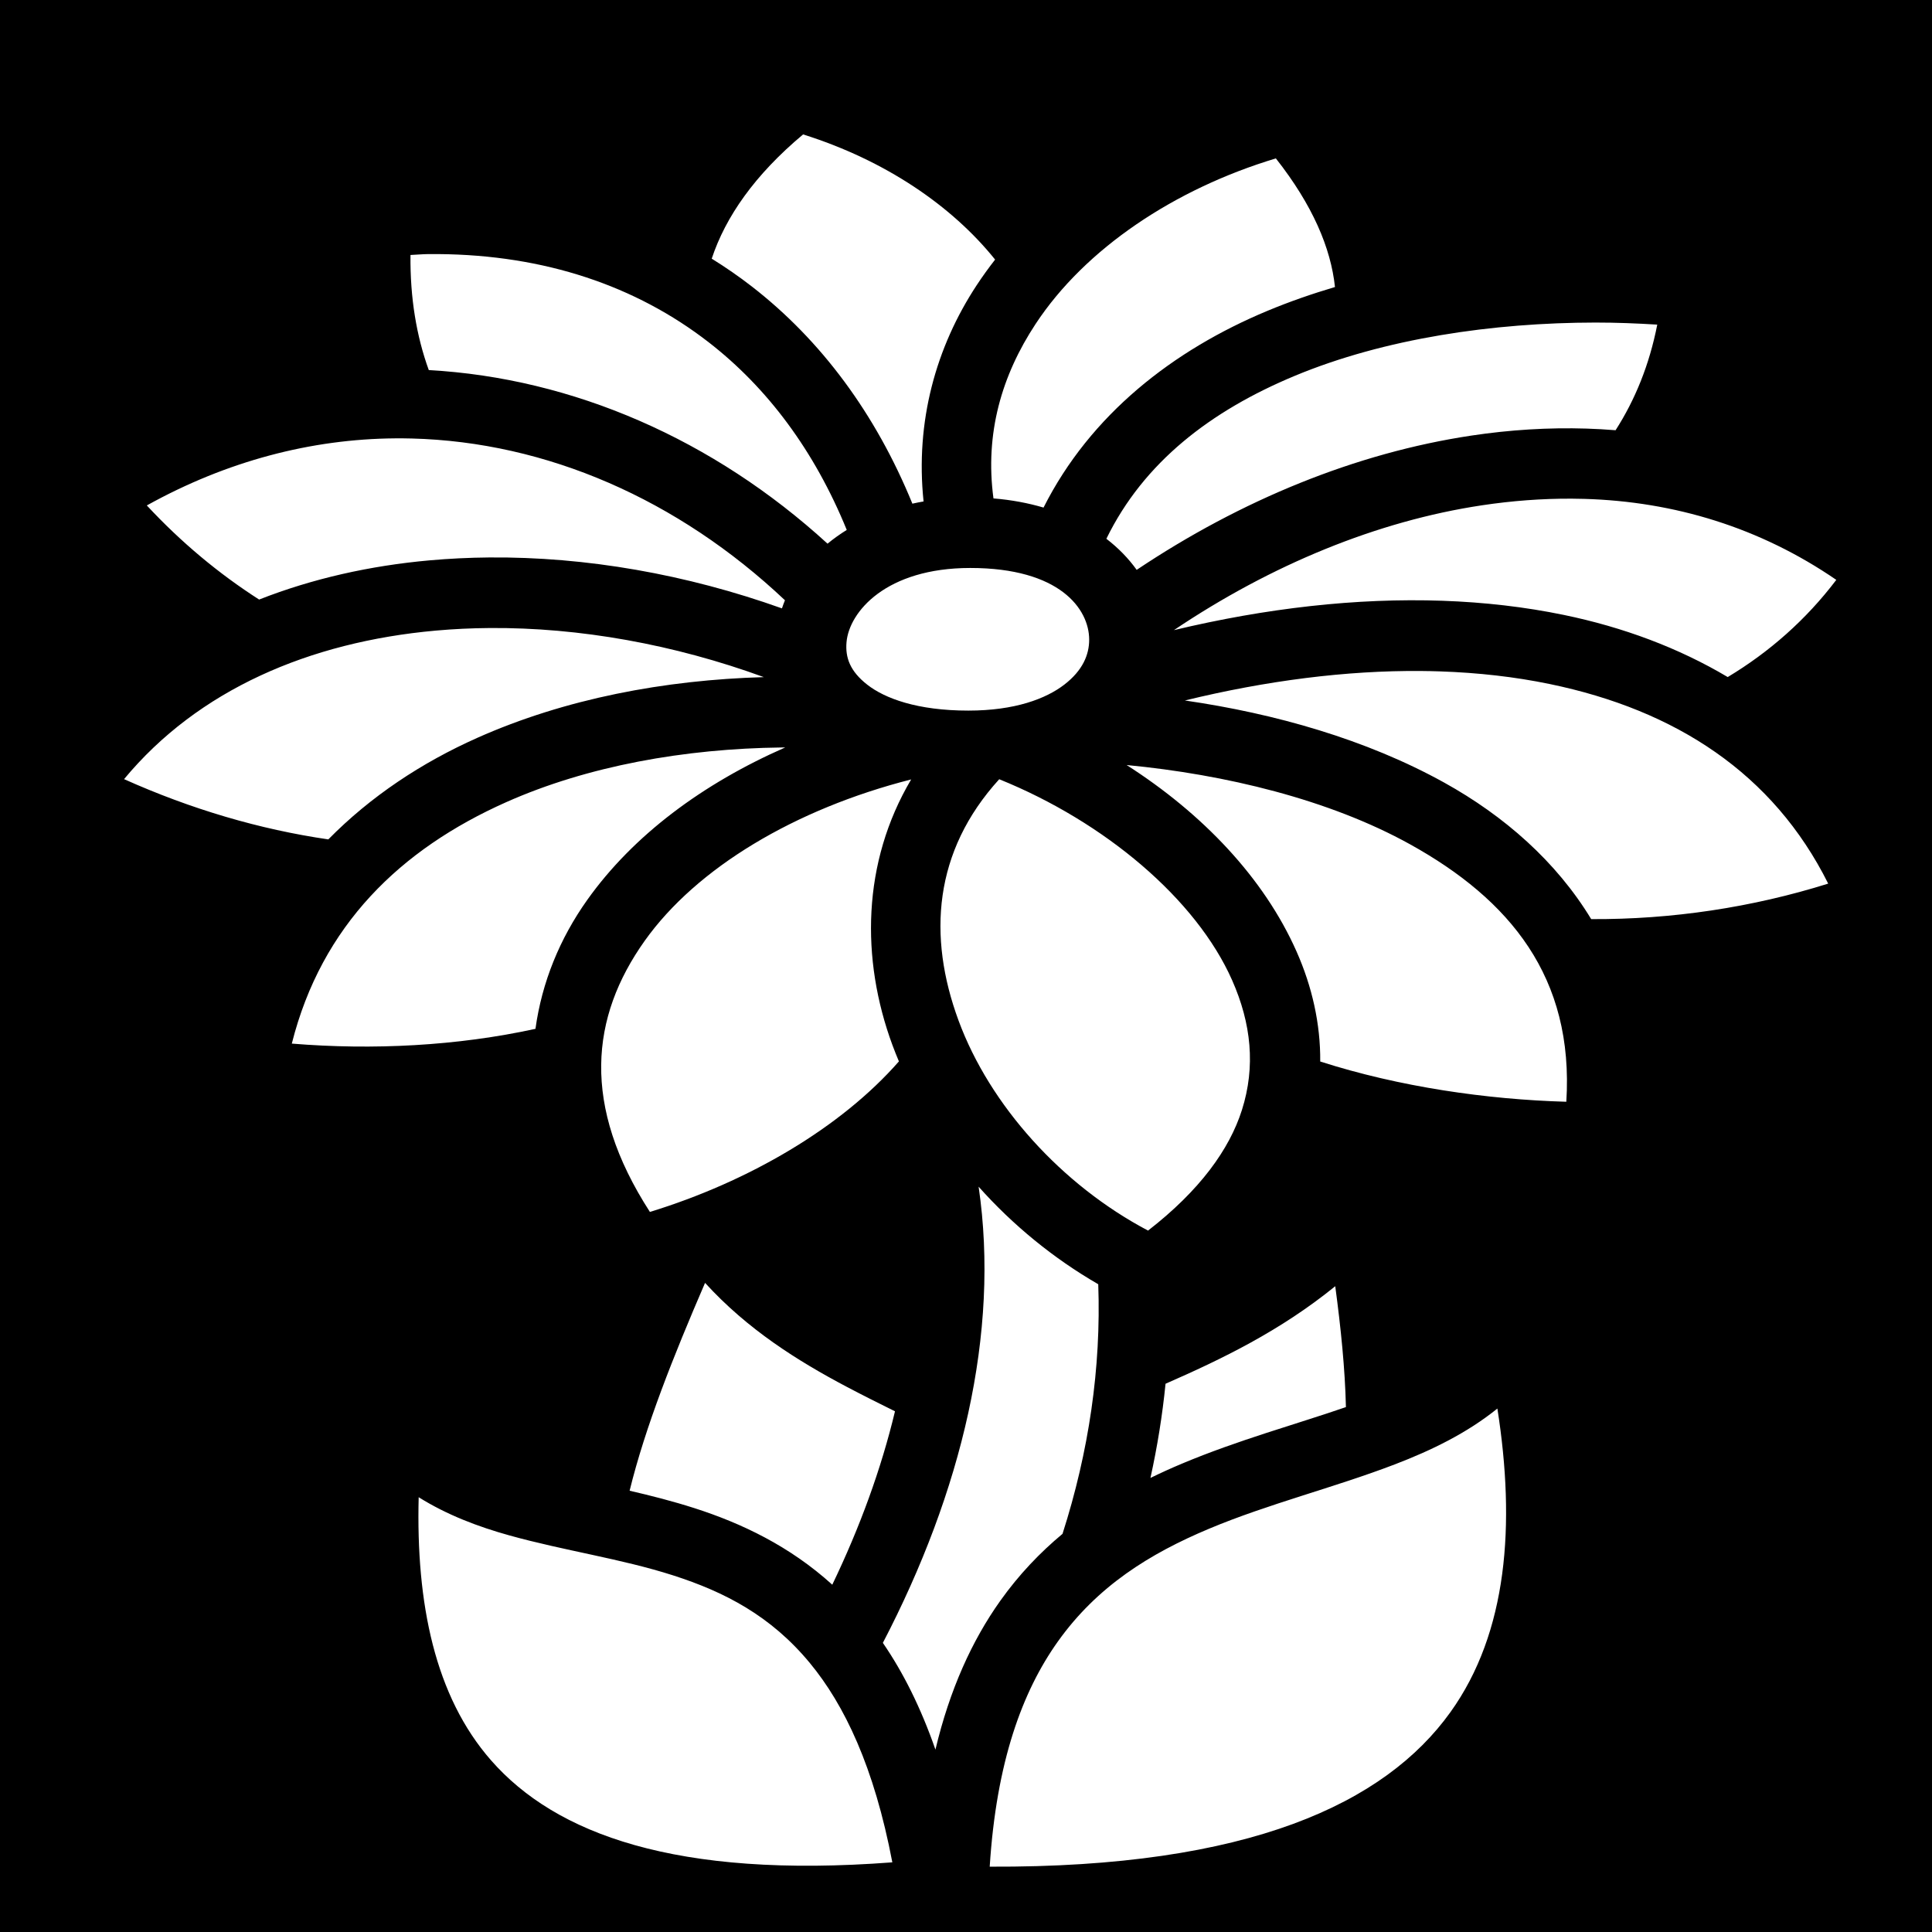
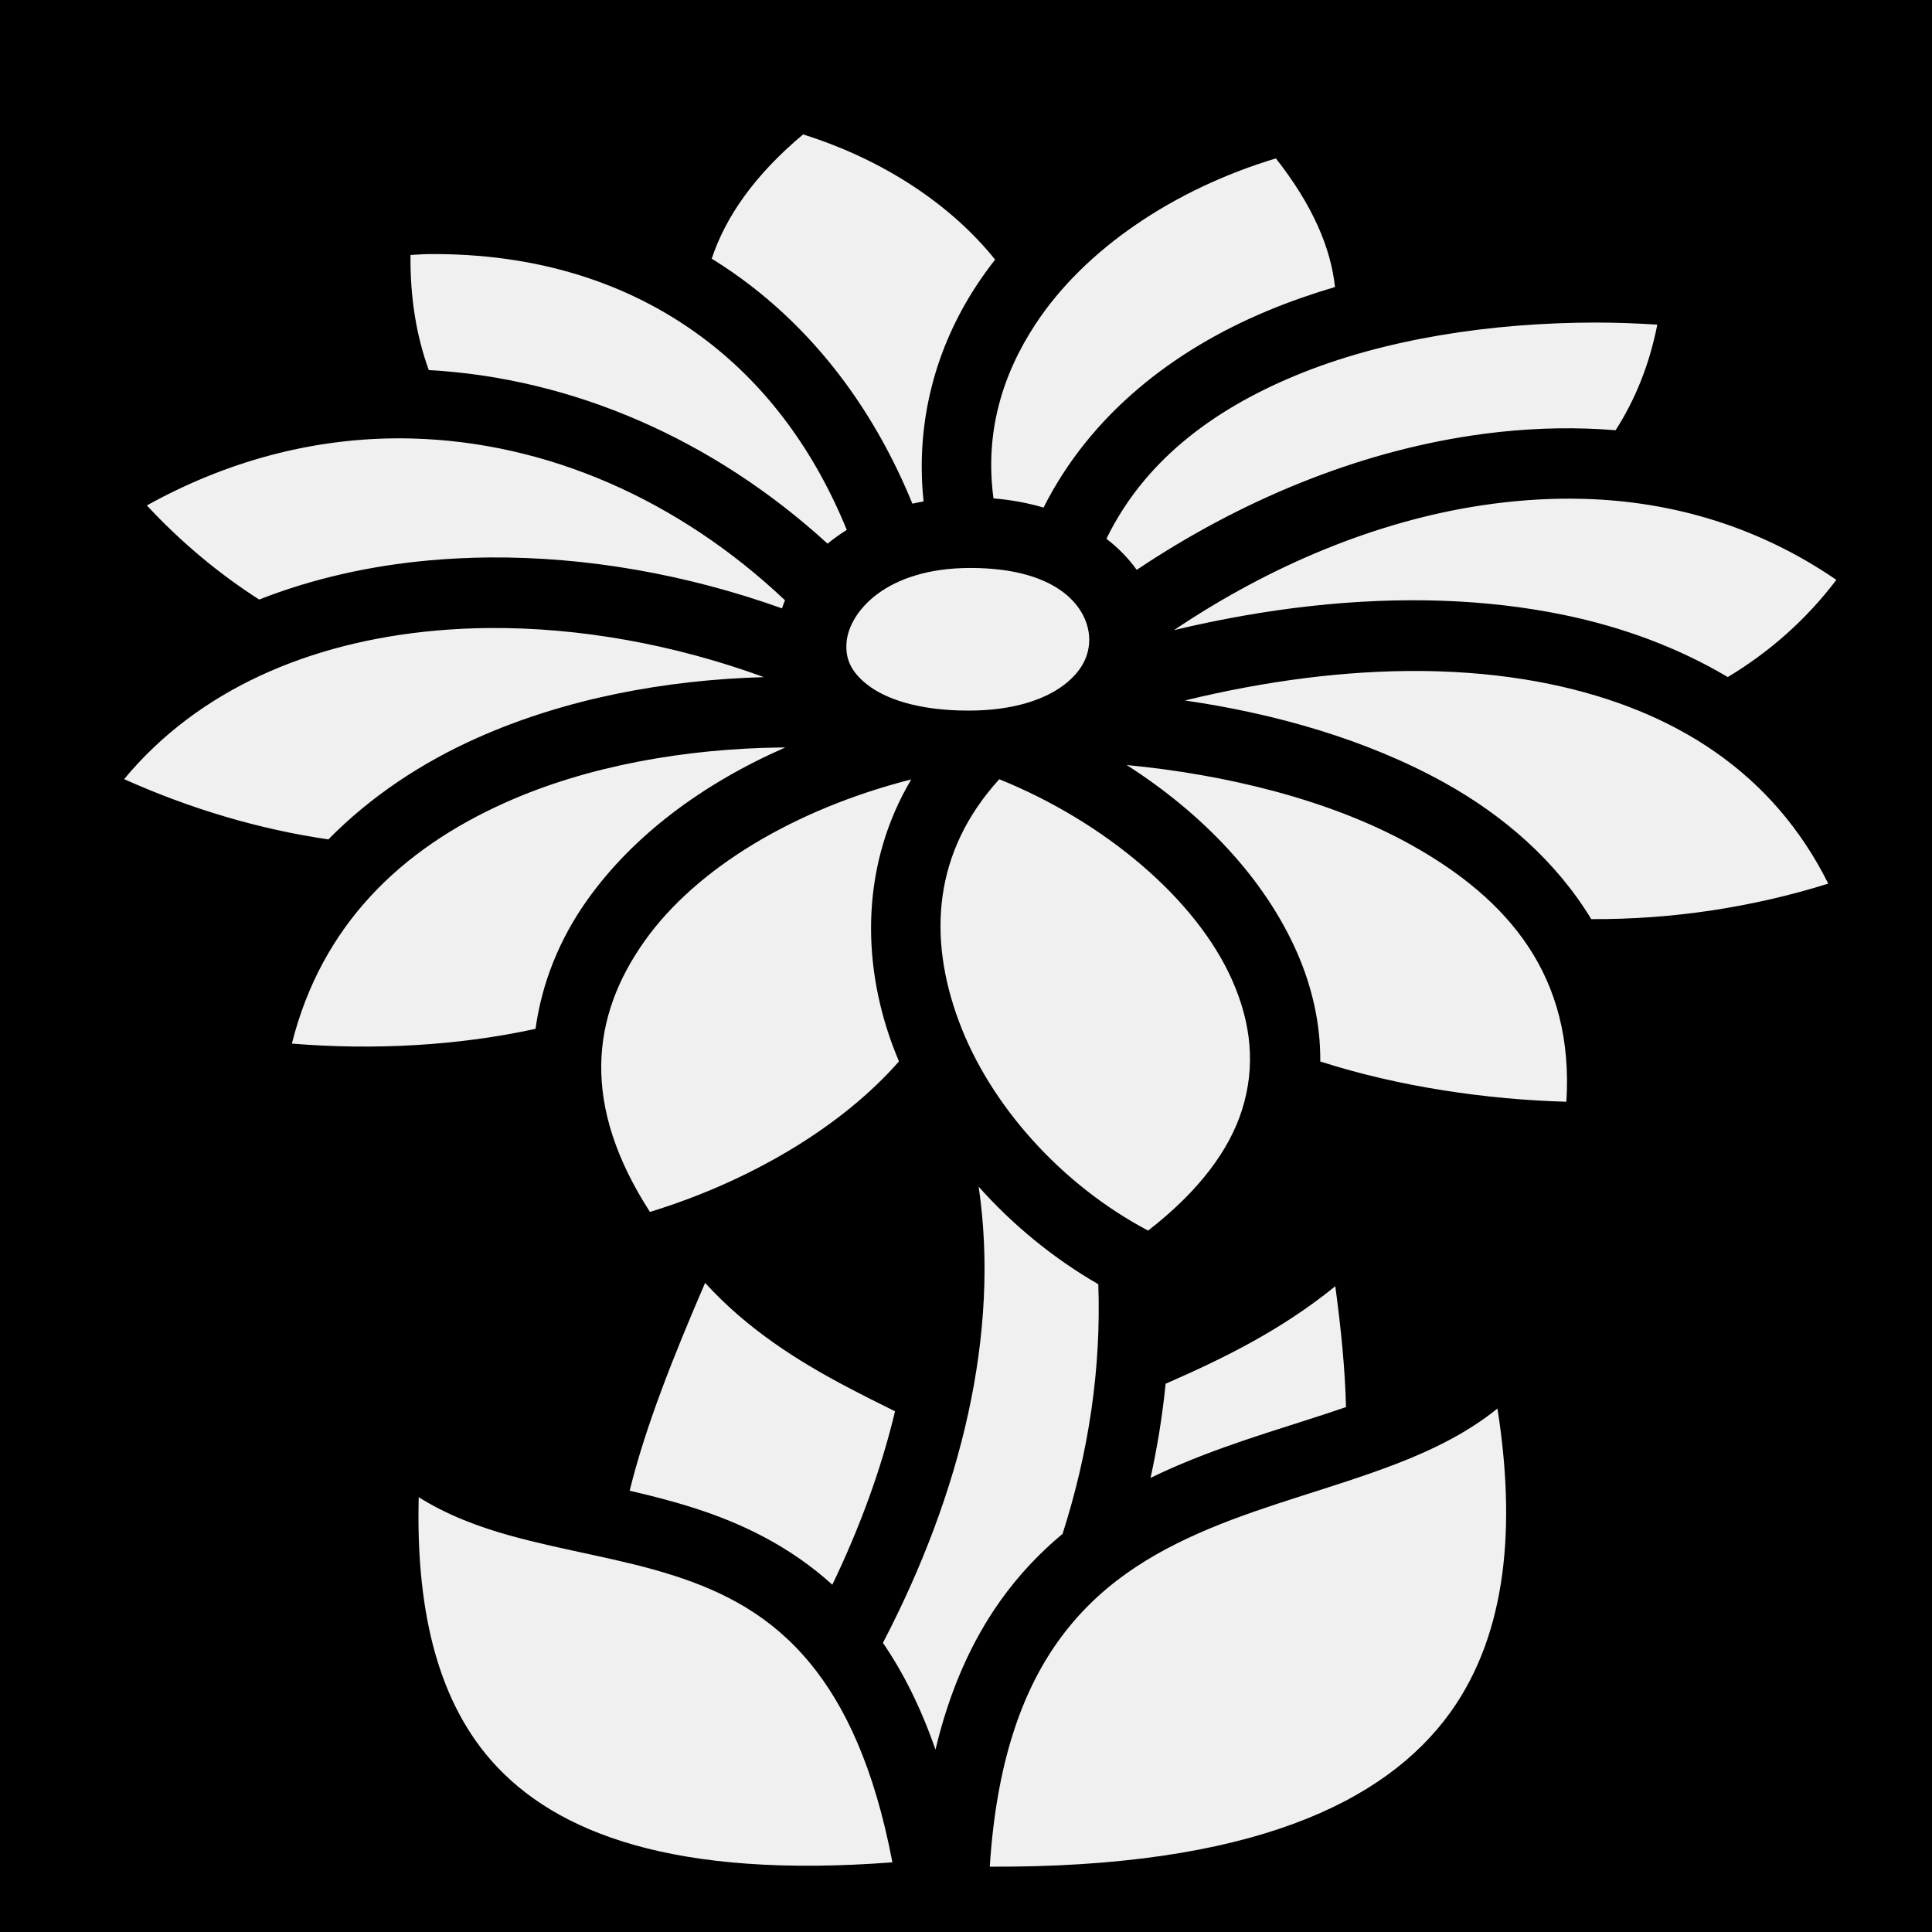
<svg xmlns="http://www.w3.org/2000/svg" viewBox="0 0 512 512">
-   <rect fill="#000" height="512" width="512" />
-   <path d="M212.83 35.623c-12.82 10.724-20.543 21.83-24.217 32.926 3.66 2.266 7.202 4.716 10.61 7.356 18.394 14.256 32.84 33.77 42.568 57.57.972-.22 1.963-.41 2.964-.585-2.212-21.11 3.236-40.853 14.096-57.337 1.524-2.314 3.15-4.565 4.863-6.758-11.44-14.252-29.128-26.33-50.883-33.172zm125.287 6.354c-26.847 8.092-50.514 23.9-63.662 43.857-9.01 13.676-13.484 29.048-11.176 46.25 4.738.386 9.173 1.22 13.27 2.428 12.39-24.598 34.287-41.71 59.39-52.16 5.786-2.41 11.758-4.485 17.843-6.29-1.09-10.29-5.892-21.675-15.666-34.085zM116.123 67.334c-.91-.007-1.826-.006-2.746.004-1.5.016-3.07.174-4.594.234-.117 11.4 1.592 21.513 4.848 30.502 38.23 2.13 75.456 18.376 105.675 46.004 1.578-1.3 3.28-2.518 5.09-3.642-8.563-21-21.034-37.68-36.62-49.758-19.26-14.926-43.407-23.125-71.652-23.344zM422.81 85.48c-27.095.03-55.827 4.193-79.69 14.125-22.266 9.27-40.026 22.904-49.92 43.176 3.183 2.446 5.876 5.22 8.032 8.238 27.672-18.518 58.118-30.99 88.71-35.586 10.19-1.532 20.412-2.172 30.538-1.852 2.562.08 5.117.23 7.665.434 5.175-8.07 8.955-17.33 11.046-27.987-5.368-.328-10.815-.552-16.38-.547zM104.7 116.168c-22.183.178-44.555 5.983-65.792 17.78 9.143 9.83 19.125 18.12 29.762 24.94 14.156-5.566 29.43-8.977 45.142-10.386 5.212-.467 10.478-.723 15.782-.77 25.76-.224 52.377 4.47 77.63 13.495.237-.727.51-1.442.797-2.153-28.37-26.775-63.216-41.948-98.885-42.867-1.477-.038-2.955-.05-4.434-.04zm311.804 15.984c-7.835-.04-15.78.557-23.783 1.76-27.66 4.157-55.845 15.743-81.618 33.08 24.37-5.826 48.43-8.58 71.13-7.785 11.106.388 21.887 1.623 32.22 3.76 15.675 3.242 30.358 8.704 43.413 16.46 11.013-6.62 20.737-15.16 28.772-25.755-20.2-13.863-42.91-20.774-66.782-21.463-1.114-.033-2.232-.052-3.35-.058zM257.13 150.518c-22.345 0-32.115 11.656-32.796 19.69-.34 4.015.887 7.646 5.518 11.255 4.63 3.61 13.214 6.853 26.773 6.853 12.317 0 20.56-3.133 25.43-6.884 4.87-3.752 6.607-7.93 6.588-11.97-.04-8.076-7.755-18.944-31.514-18.944zm-127.386 15.914c-4.81.036-9.572.263-14.262.683-33.576 3.012-63.03 15.752-82.605 39.364 17.717 7.944 35.93 13.317 54.13 15.97 11.21-11.392 24.728-20.34 39.485-26.915 23.284-10.375 49.654-15.345 75.932-16.09-23.713-8.652-48.803-13.192-72.68-13.013zm246.81 11.388c-19.757-.16-40.94 2.546-62.544 7.815 23.82 3.452 48.044 10.302 68.724 21.763 15.92 8.824 29.708 20.93 38.948 36.178 21.276.118 42.66-3.086 62.81-9.41-14.576-29.192-40.39-45.983-73.826-52.898-9.192-1.902-18.933-3.005-29.082-3.344-1.666-.056-3.342-.09-5.03-.104zm-169.427 20.268c-25.65.306-51.39 4.876-73.027 14.517-27.956 12.457-48.87 32.61-56.768 63.96 21.466 1.763 43.832.622 64.572-3.913 1.705-12.368 6.455-23.946 13.725-34.168 12.202-17.157 30.626-30.815 52.446-40.396-.316.002-.632-.004-.95 0zm91.437 4.652c20.04 12.812 36.38 29.854 45.06 49.475 4.064 9.19 6.334 19.062 6.25 29.096 20.956 6.728 44.18 10.073 65.216 10.665 2.086-33.004-14.98-53.578-41.416-68.23-21.428-11.875-48.99-18.513-75.11-21.005zm-33.76 3.764c-17.39 19.093-19.03 41.607-10.767 63.982 8.28 22.426 27.31 43.556 50.207 55.633 13.745-10.66 21.566-21.53 24.875-31.948 3.663-11.537 2.477-22.944-2.59-34.397-9.5-21.48-33.72-41.952-61.727-53.27zm-23.335.053c-30.815 7.842-56.89 23.47-70.61 42.76-14.353 20.18-16.877 43.598 1.372 71.857 26.172-8.027 50.603-22.318 65.99-39.89-.6-1.433-1.18-2.873-1.716-4.325-8.413-22.785-8.062-48.412 4.963-70.403zm17.874 107.927c5.694 38.748-4.567 80.96-25.375 120.893 5.392 7.847 10.07 17.2 13.932 28.287 3.788-15.917 9.673-28.874 17.184-39.434 4.933-6.935 10.515-12.77 16.494-17.744 6.97-21.758 10.256-43.97 9.47-66.148-11.907-6.877-22.667-15.703-31.706-25.854zm-72.496 25.49c-8.437 19.543-15.834 38.15-19.994 55.083 5.614 1.292 11.38 2.758 17.19 4.62 12.478 4.003 25.248 10.06 36.52 20.286 7.346-15.275 12.976-30.73 16.618-45.955-4.204-2.083-8.448-4.198-12.737-6.46-13.07-6.898-26.355-15.24-37.597-27.573zm167.007.887c-14.568 11.836-30.004 19.29-44.974 25.847-.833 8.358-2.174 16.687-4 24.96 2.764-1.35 5.542-2.61 8.32-3.776 15.086-6.33 30.286-10.436 43.484-15-.236-10.133-1.33-20.85-2.83-32.03zm42.967 32.417c-8.044 6.504-17.504 11.094-27.226 14.815-16.096 6.16-33.432 10.43-49.164 17.03-15.733 6.602-29.654 15.23-40.118 29.942-9.41 13.232-16.26 31.88-18.03 59.622 68.802.31 104.793-16.823 122.09-40.94 15.153-21.125 17.282-49.698 12.448-80.47zm-285.867 23.5c-.722 28.213 4.302 52.75 19.178 69.725 17.094 19.505 48.977 31.41 106.346 27.035-4.808-25.246-12.665-41.697-21.85-52.814-10.345-12.518-22.577-18.85-36.296-23.248-13.72-4.4-28.75-6.516-43.334-10.575-8.268-2.3-16.524-5.418-24.045-10.123z" fill="#fff" />
+   <path d="m0 0v512h512v-512h-512zm212.83 35.623c21.755 6.842 39.445 18.92 50.885 33.172-1.713 2.193-3.339 4.444-4.863 6.758-10.86 16.484-16.308 36.228-14.096 57.338-1.001 0.175-1.993 0.364-2.965 0.584-9.728-23.8-24.174-43.314-42.568-57.57-3.408-2.64-6.949-5.09-10.609-7.356 3.674-11.096 11.397-22.202 24.217-32.926zm125.29 6.354c9.774 12.41 14.576 23.796 15.666 34.086-6.085 1.805-12.056 3.879-17.842 6.289-25.103 10.45-47.001 27.562-59.391 52.16-4.097-1.208-8.531-2.042-13.27-2.428-2.308-17.202 2.166-32.574 11.176-46.25 13.148-19.957 36.814-35.765 63.66-43.857zm-221.99 25.357c28.245 0.219 52.392 8.418 71.652 23.344 15.586 12.078 28.058 28.758 36.621 49.758-1.81 1.124-3.512 2.343-5.09 3.643-30.219-27.628-67.446-43.874-105.68-46.004-3.256-8.989-4.965-19.102-4.848-30.502 1.524-0.06 3.094-0.218 4.594-0.234 0.92-0.01 1.836-0.011 2.746-0.004zm306.69 18.146c5.565-5e-3 11.013 0.219 16.381 0.547-2.091 10.657-5.872 19.918-11.047 27.988-2.548-0.204-5.102-0.356-7.664-0.436-10.126-0.32-20.349 0.322-30.539 1.853-30.592 4.596-61.037 17.068-88.709 35.586-2.156-3.018-4.85-5.792-8.033-8.238 9.894-20.272 27.654-33.906 49.92-43.176 23.863-9.932 52.596-14.095 79.691-14.125zm-318.11 30.688h0.002c1.479-0.01 2.959 0.001 4.436 0.039 35.669 0.919 70.515 16.092 98.885 42.867-0.287 0.711-0.56 1.425-0.797 2.152-25.253-9.025-51.871-13.718-77.631-13.494-5.304 0.047-10.569 0.303-15.781 0.77-15.712 1.409-30.987 4.821-45.143 10.387-10.637-6.82-20.619-15.111-29.762-24.941 21.237-11.797 43.608-17.601 65.791-17.779zm311.81 15.982c1.118 6e-3 2.236 0.026 3.35 0.059 23.872 0.689 46.583 7.6 66.783 21.463-8.035 10.595-17.76 19.136-28.773 25.756-13.055-7.756-27.737-13.219-43.412-16.461-10.333-2.137-21.115-3.372-32.221-3.76-22.7-0.795-46.759 1.959-71.129 7.785 25.773-17.337 53.957-28.923 81.617-33.08 8.003-1.203 15.948-1.8 23.783-1.76l0.002-0.002zm-159.38 18.367h0.002c23.757 6.5e-4 31.472 10.87 31.512 18.945 0.019 4.04-1.718 8.217-6.588 11.969-4.87 3.751-13.113 6.885-25.43 6.885-13.559 0-22.143-3.244-26.773-6.854-4.631-3.609-5.858-7.241-5.518-11.256 0.681-8.034 10.451-19.689 32.795-19.689zm-127.38 15.914c23.877-0.179 48.967 4.36 72.68 13.012-26.278 0.745-52.648 5.715-75.932 16.09-14.757 6.575-28.274 15.524-39.484 26.916-18.2-2.653-36.414-8.027-54.131-15.971 19.575-23.612 49.03-36.351 82.605-39.363 4.69-0.42 9.452-0.648 14.262-0.684zm246.81 11.389c1.688 0.014 3.363 0.048 5.029 0.104 10.149 0.339 19.89 1.442 29.082 3.344 33.436 6.915 59.25 23.706 73.826 52.898-20.15 6.324-41.535 9.528-62.811 9.41-9.24-15.248-23.027-27.354-38.947-36.178-20.68-11.461-44.905-18.312-68.725-21.764 21.604-5.269 42.788-7.974 62.545-7.814zm-169.43 20.268h0.002c0.317-0.004 0.632 2e-3 0.947 0-21.82 9.581-40.243 23.24-52.445 40.396-7.27 10.222-12.02 21.8-13.725 34.168-20.74 4.535-43.106 5.675-64.572 3.912 7.898-31.35 28.812-51.502 56.768-63.959 21.636-9.641 47.376-14.211 73.025-14.518zm91.439 4.652c26.12 2.492 53.681 9.131 75.109 21.006 26.436 14.652 43.502 35.227 41.416 68.23-21.036-0.592-44.261-3.938-65.217-10.666 0.084-10.034-2.186-19.906-6.25-29.096-8.68-19.621-25.019-36.663-45.059-49.475zm-33.76 3.764c28.006 11.318 52.225 31.79 61.725 53.27 5.067 11.453 6.253 22.861 2.59 34.398-3.309 10.418-11.13 21.287-24.875 31.947-22.897-12.077-41.927-33.207-50.207-55.633-8.263-22.375-6.622-44.889 10.768-63.982zm-23.336 0.053c-13.025 21.991-13.376 47.617-4.963 70.402 0.536 1.452 1.115 2.891 1.715 4.324-15.387 17.572-39.818 31.864-65.99 39.891-18.249-28.259-15.724-51.677-1.371-71.857 13.72-19.29 39.794-34.918 70.609-42.76zm17.875 107.93c9.039 10.15 19.799 18.975 31.705 25.852 0.786 22.178-2.501 44.39-9.471 66.148-5.979 4.974-11.561 10.809-16.494 17.744-7.511 10.56-13.396 23.517-17.184 39.434-3.862-11.087-8.54-20.44-13.932-28.287 20.808-39.932 31.068-82.143 25.375-120.89zm-72.496 25.488c11.242 12.333 24.526 20.676 37.596 27.574 4.289 2.262 8.534 4.376 12.738 6.459-3.642 15.225-9.273 30.68-16.619 45.955-11.272-10.226-24.042-16.282-36.52-20.285-5.81-1.862-11.575-3.329-17.189-4.621 4.16-16.933 11.557-35.539 19.994-55.082zm167.01 0.887c1.5 11.18 2.594 21.898 2.83 32.031-13.198 4.564-28.398 8.67-43.484 15-2.778 1.166-5.554 2.425-8.318 3.775 1.826-8.273 3.167-16.603 4-24.961 14.97-6.557 30.405-14.01 44.973-25.846zm42.967 32.416c4.834 30.772 2.706 59.344-12.447 80.469-17.297 24.117-53.288 41.251-122.09 40.941 1.77-27.742 8.619-46.391 18.029-59.623 10.464-14.712 24.386-23.339 40.119-29.941 15.732-6.6 33.068-10.869 49.164-17.029 9.722-3.721 19.181-8.312 27.225-14.816zm-285.87 23.5c7.521 4.705 15.777 7.823 24.045 10.123 14.584 4.059 29.614 6.176 43.334 10.576 13.719 4.398 25.952 10.73 36.297 23.248 9.185 11.117 17.042 27.567 21.85 52.812-57.369 4.375-89.252-7.528-106.35-27.033-14.876-16.975-19.902-41.514-19.18-69.727z" />
</svg>
